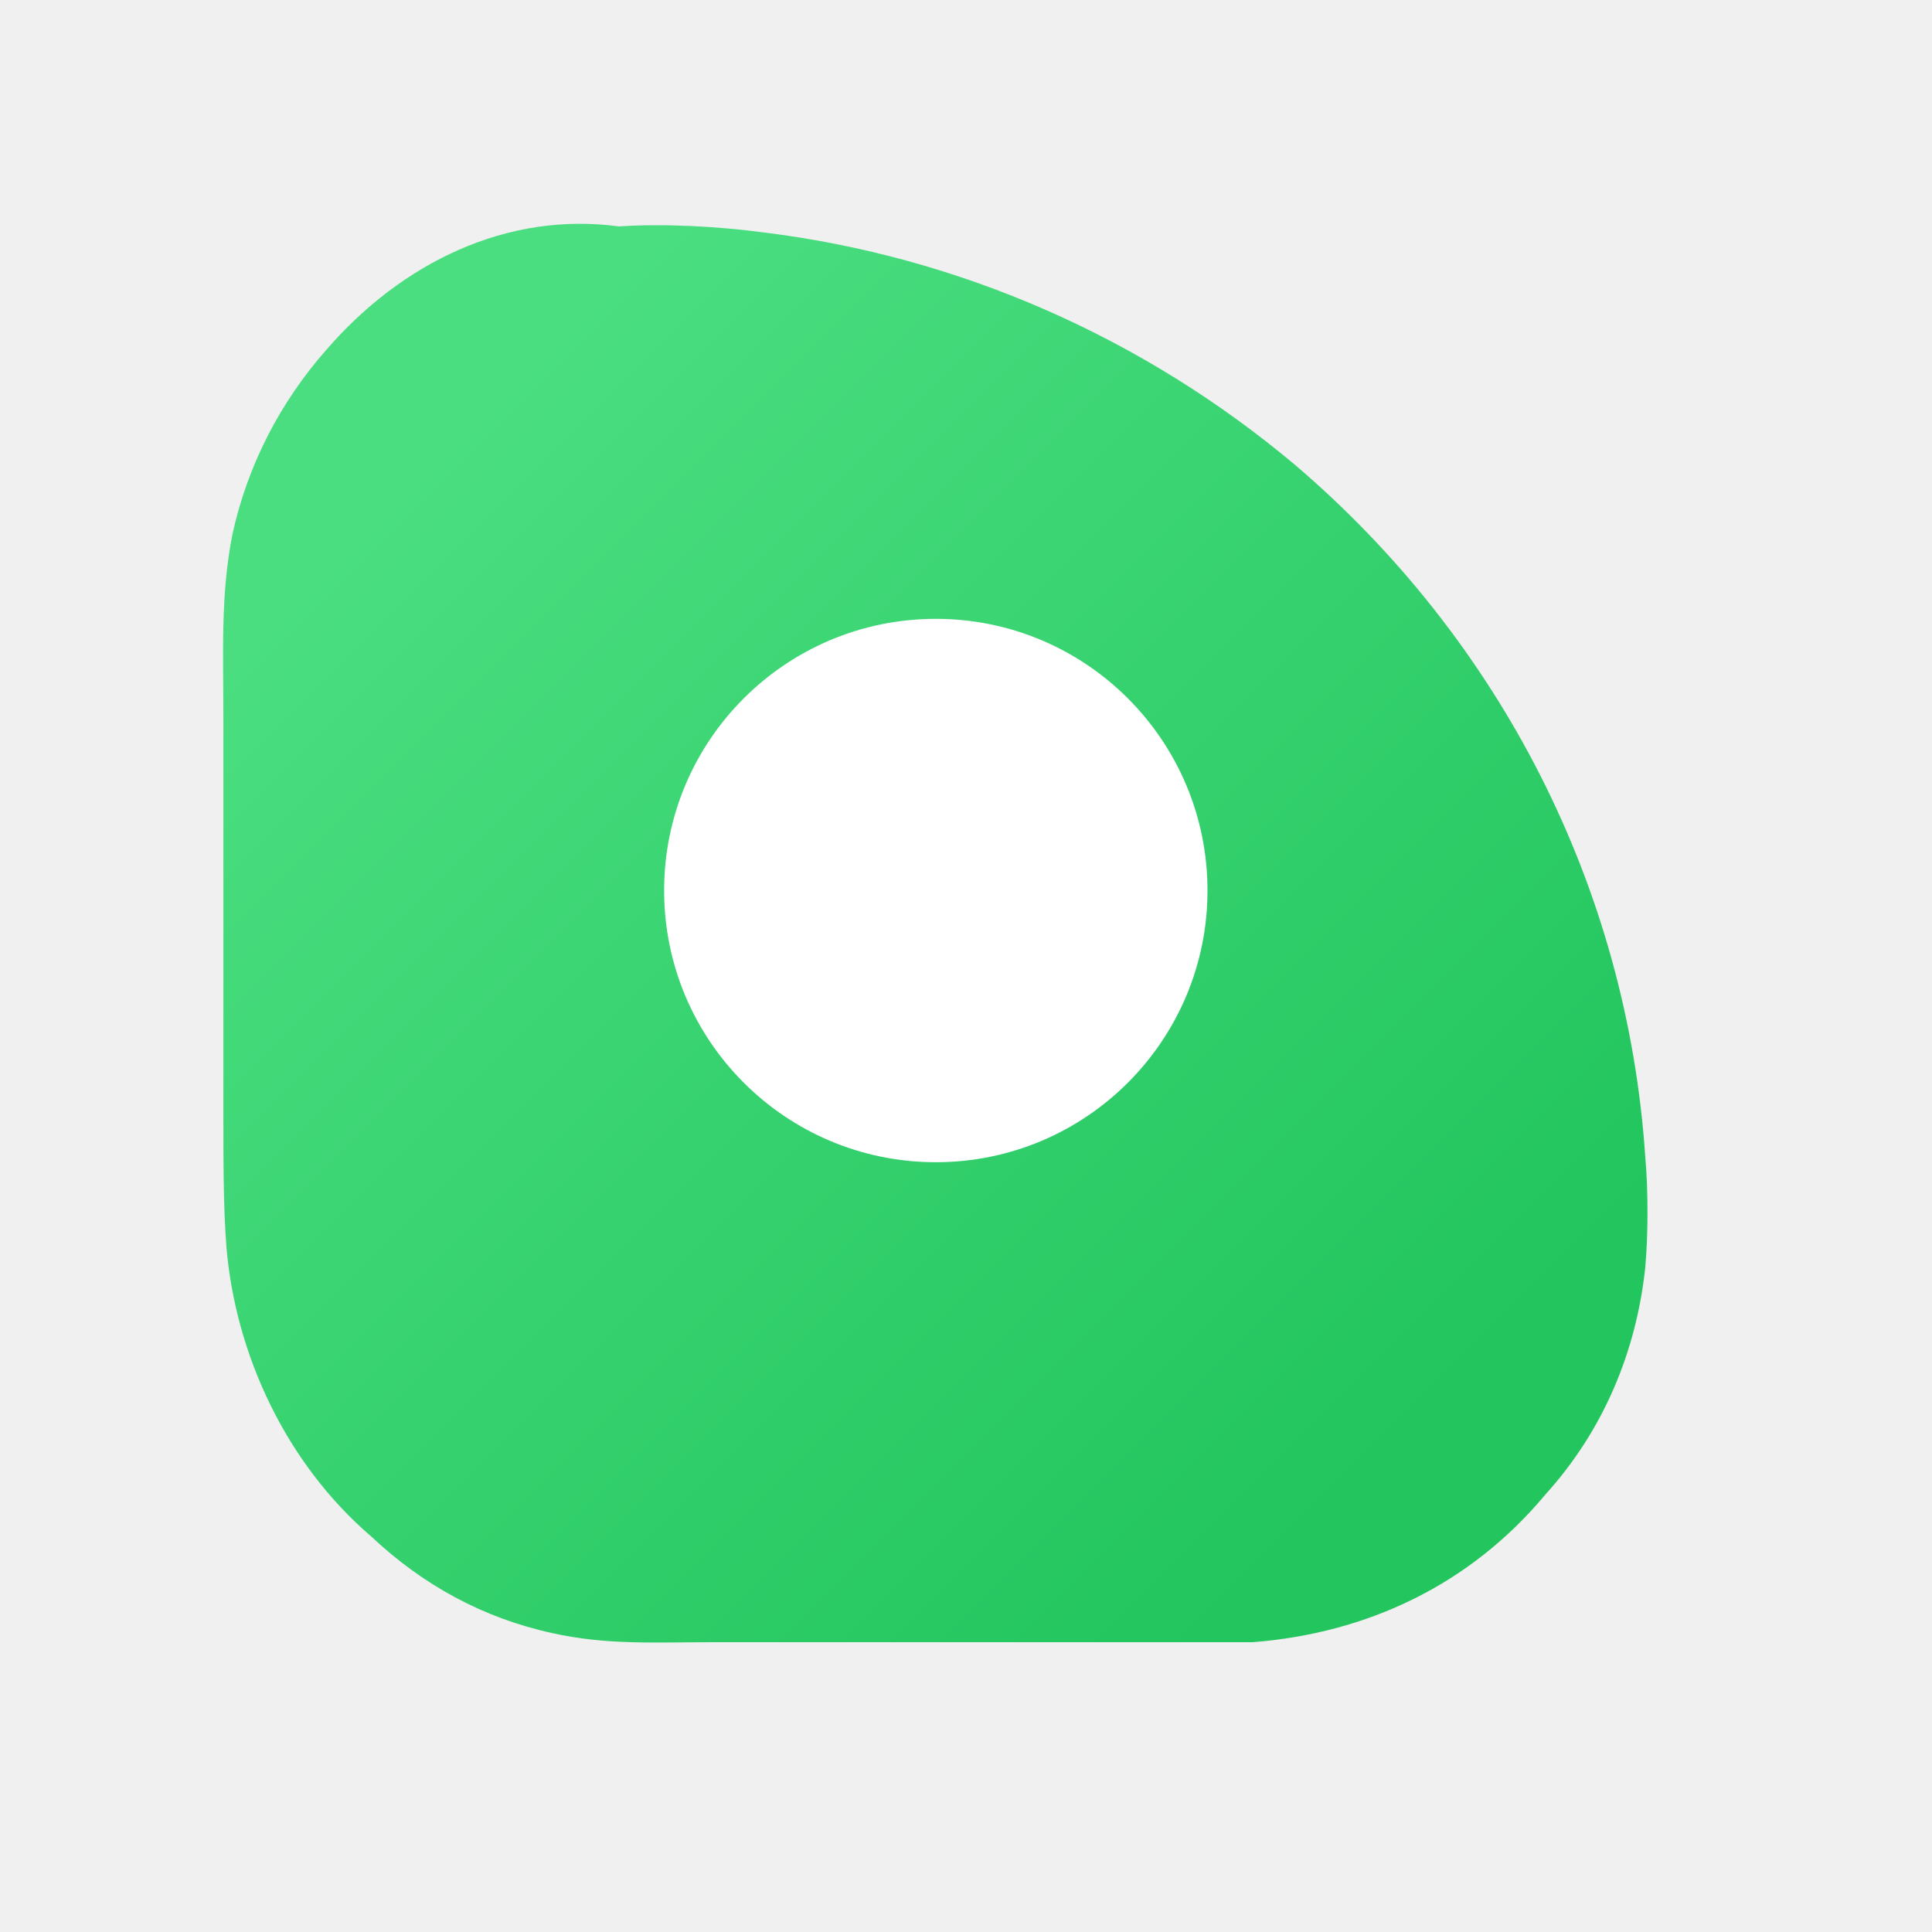
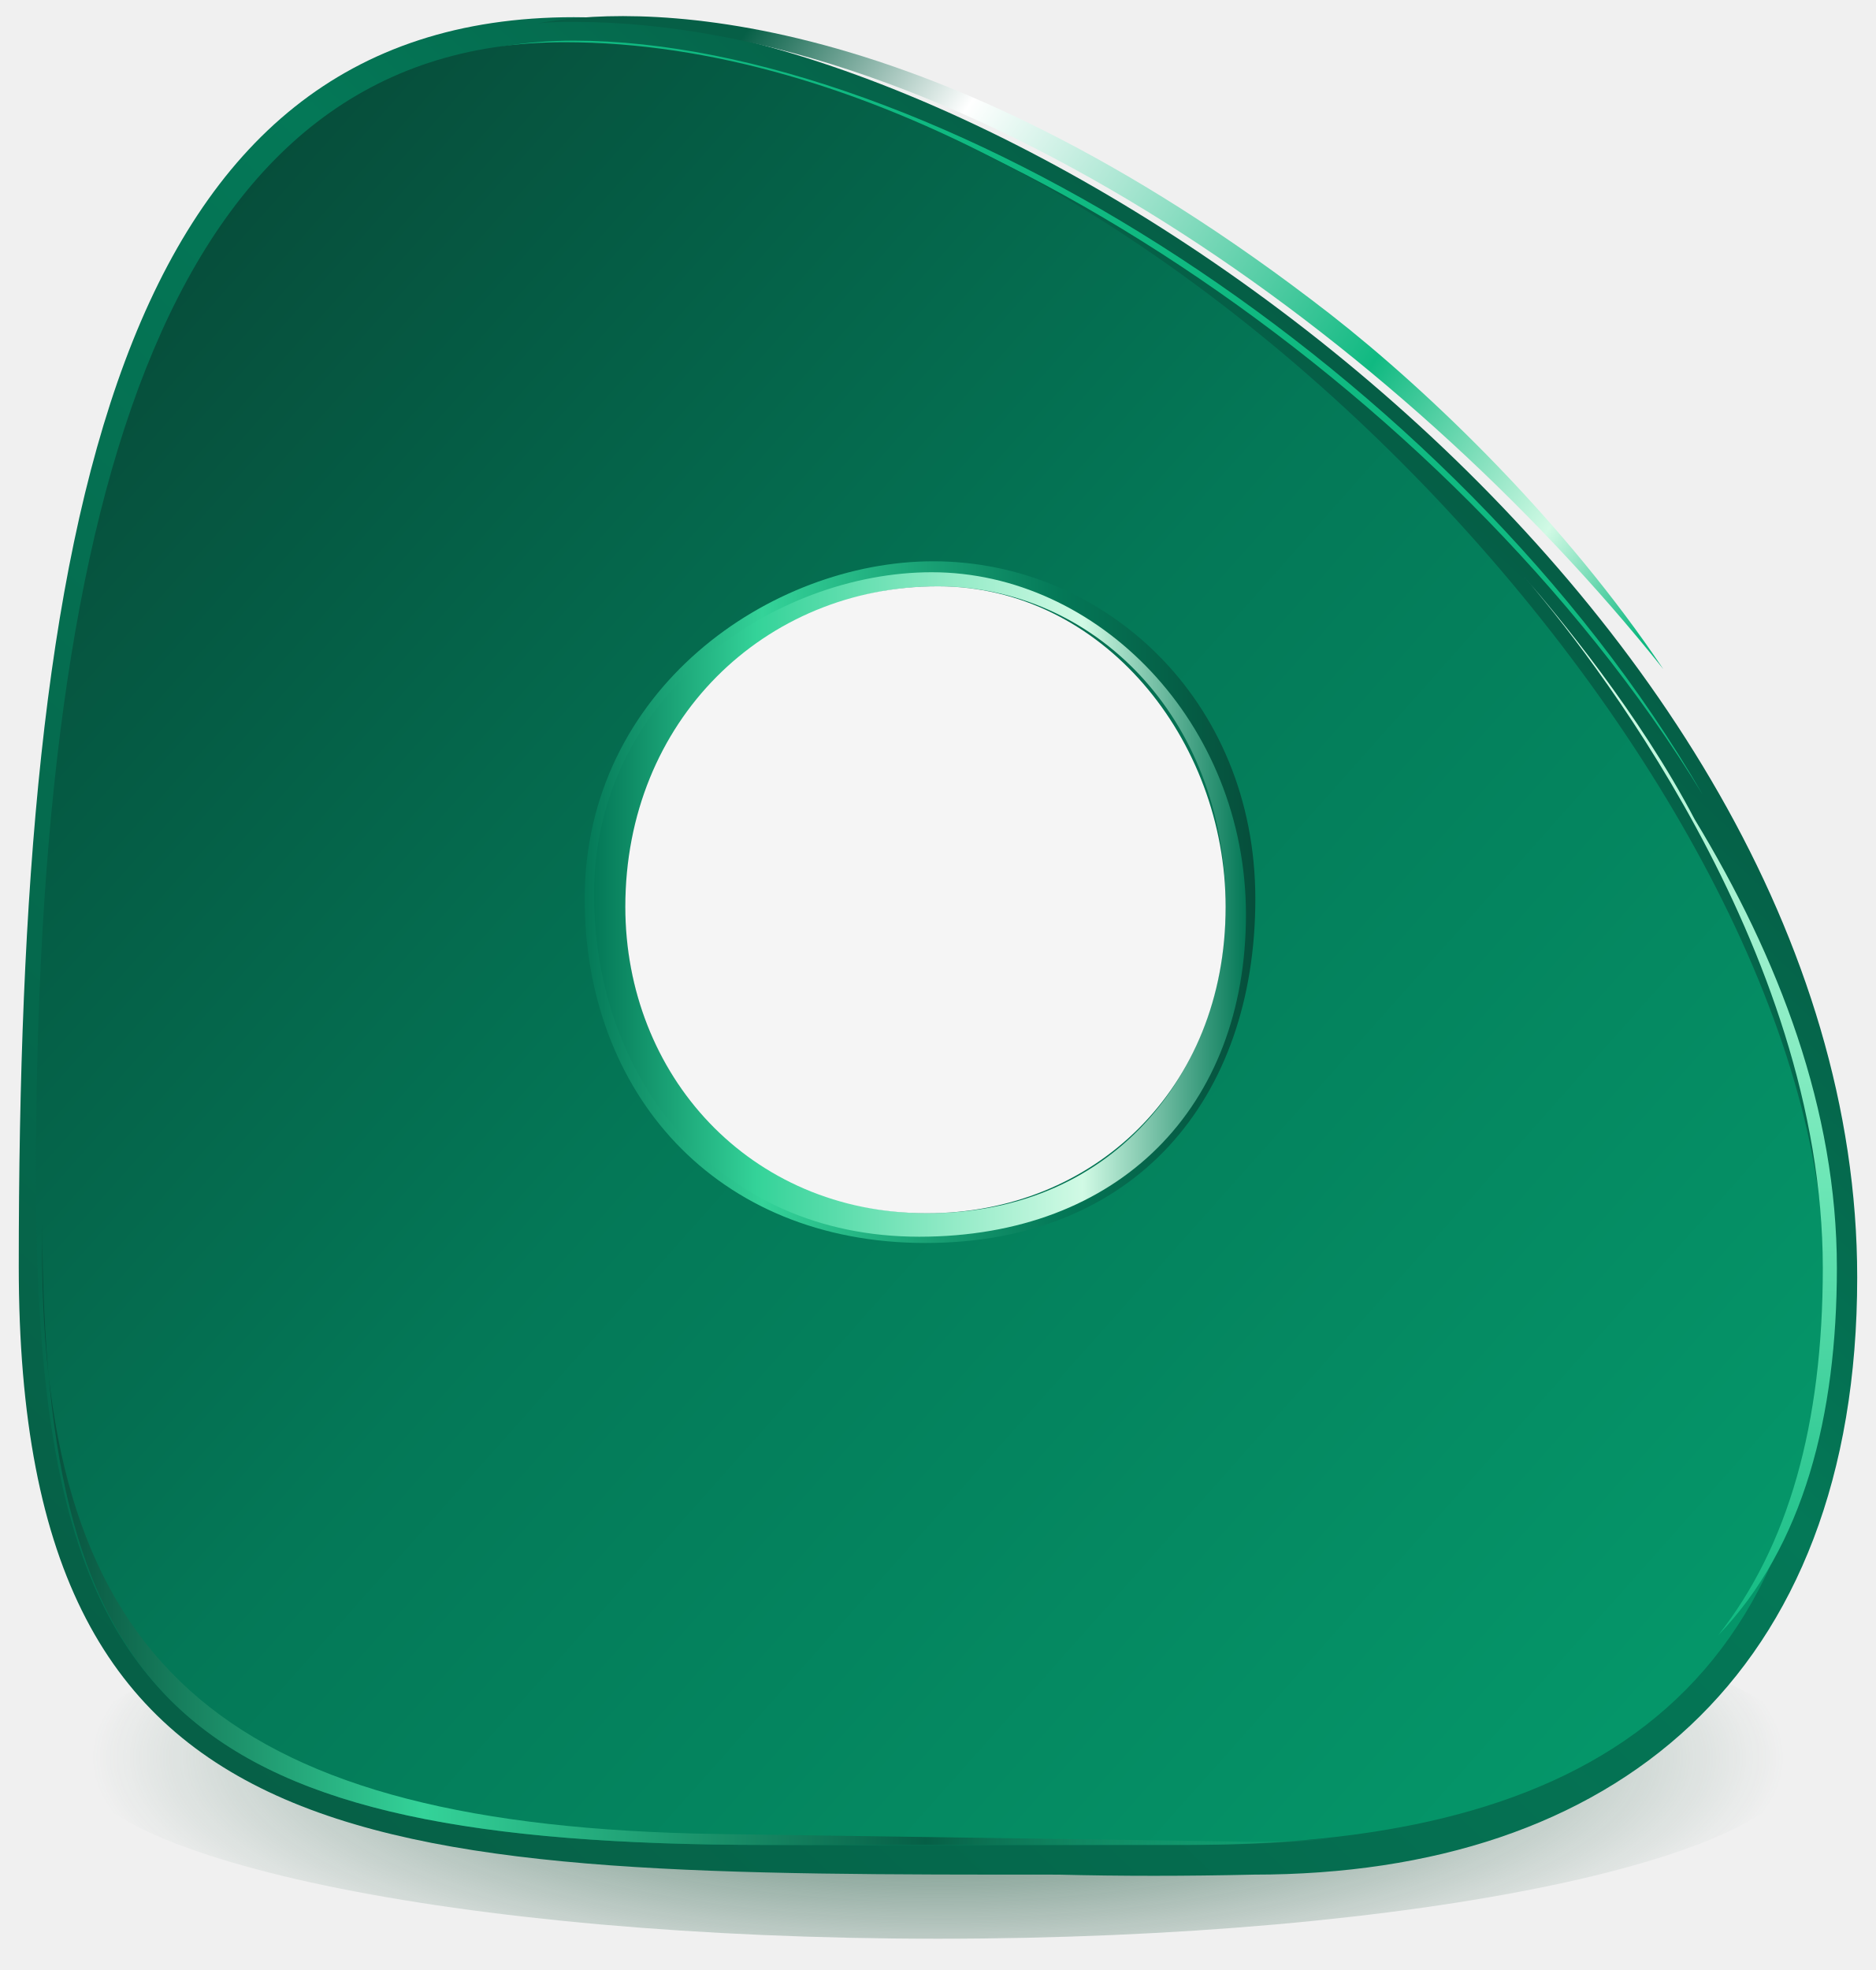
- <svg xmlns="http://www.w3.org/2000/svg" viewBox="0 0 64 64" role="img" aria-label="Lilo favicon done">
-   <defs>
-     <linearGradient id="bg" x1="0.1" y1="0.2" x2="0.8" y2="0.9">
-       <stop offset="0%" stop-color="#4ade80" />
-       <stop offset="100%" stop-color="#22c55e" />
-     </linearGradient>
-   </defs>
-   <path fill="url(#bg)" d="M 20.5 7.5 C 22 7.4 23.8 7.5 25.3 7.7 C 31.8 8.5 37.9 11.2 42.9 15.4 C 49.7 21.2 53.9 29.4 54.5 38.3 C 54.6 39.4 54.6 40.9 54.5 42 C 54.2 44.8 53.1 47.4 51.2 49.5 C 48.7 52.5 45.3 54.1 41.5 54.4 C 39.7 54.4 37.9 54.4 36.1 54.4 L 28.4 54.4 L 23.6 54.4 C 21.7 54.4 20.1 54.5 18.3 54.1 C 16 53.6 14 52.5 12.3 50.9 C 9.5 48.5 7.8 44.9 7.5 41.3 C 7.4 40 7.4 38.5 7.4 37.1 L 7.4 30.4 L 7.4 23.8 C 7.4 21.7 7.3 19.7 7.7 17.7 C 8.2 15.4 9.3 13.3 10.8 11.6 C 13.3 8.7 16.8 7 20.5 7.5 z" />
-   <ellipse cx="31" cy="29.5" rx="9" ry="9" fill="white" />
+ <svg xmlns="http://www.w3.org/2000/svg" viewBox="0 0 120 126">
+   <style type="text/css">.cls-1 {fill:url(#SVGID_1_);}
+ .cls-2 {fill:url(#SVGID_2_);}
+ .cls-3 {fill:#10B981;}
+ .cls-4 {fill:url(#SVGID_3_);}
+ .cls-5 {fill:#F5F5F5;}</style>
+   <radialGradient id="SVGID_1_" cx="60" cy="112.4" r="54.15" gradientTransform="matrix(1 0 0 .3 0 78.68)" gradientUnits="userSpaceOnUse">
+     <stop stop-color="#3D6E5A" offset="0" />
+     <stop stop-color="#3D6E5A" stop-opacity="0" offset="1" />
+   </radialGradient>
+   <ellipse class="cls-1" cx="60" cy="112.4" rx="55.4" ry="11.6" />
+   <linearGradient id="SVGID_2_" x1="12.2" x2="107.4" y1="10.14" y2="110.8" gradientTransform="matrix(1 0 0 -1 0 126)" gradientUnits="userSpaceOnUse">
+     <stop stop-color="#065F46" offset="0" />
+     <stop stop-color="#047857" offset=".607" />
+     <stop stop-color="#064E3B" offset="1" />
+   </linearGradient>
+   <path class="cls-2" d="m67.7 119.9c-43.3 0-66.5 0.1-66.5-38.9 0-47.9 6.3-79.9 35.5-79.9 28.5 0 82.1 37.2 82.1 80.6 0 25.5-15.6 38.2-38.6 38.2-4.3 0.1-8.6 0.1-12.5 0z" />
+   <path class="cls-3" d="m36.7 2.6c22.8 0 56.4 20.9 72.2 48.2-16.1-26.4-49.1-47.8-71.6-47.8-24.9 0-34 23.6-34 70.2 0 2.8 0 5.4 0.1 7.8-0.5-47 8.4-78.4 33.3-78.4z" />
+   <linearGradient id="SVGID_3_" x1="10.6" x2="108.9" y1="108.5" y2="20.96" gradientTransform="matrix(1 0 0 -1 0 126)" gradientUnits="userSpaceOnUse">
+     <stop stop-color="#064E3B" offset="0" />
+     <stop stop-color="#047857" offset=".454" />
+     <stop stop-color="#059669" offset="1" />
+   </linearGradient>
+   <path class="cls-4" d="m36.1 2.7c-25 0-33.8 28.3-33.8 72.5 0 33.4 8.4 42.8 46.8 42.8h26.8c24 0 40.8-8.3 40.8-36.5 0-31.2-43.1-78.8-80.6-78.8zm23.4 74.9c-10.2 0-19.5-7.7-19.5-19.6 0-9.5 7.6-20.5 20-20.5 9.8 0 18.4 8.2 18.4 20.5 0 10-6.6 19.6-18.9 19.6z" />
+   <linearGradient id="SVGID_4_" x1="37.4" x2="80.3" y1="68.3" y2="68.3" gradientTransform="matrix(1 0 0 -1 0 126)" gradientUnits="userSpaceOnUse">
+     <stop stop-color="#047857" offset="0" />
+     <stop stop-color="#34D399" offset=".265" />
+     <stop stop-color="#047857" offset=".708" />
+     <stop stop-color="#064E3B" offset=".999" />
+   </linearGradient>
+   <path d="m59.7 35.9c-10.4 0-22.3 8.2-22.3 21.6 0 12.3 8.3 22 21.8 22 13.4 0 21.1-9.2 21.1-22s-9.7-21.6-20.6-21.6zm-0.3 41.7c-10.1 0-19.4-7.7-19.4-19.6 0-9.5 7.6-20.5 20-20.5 9.8 0 18.4 8.2 18.4 20.5 0 10-6.6 19.6-19 19.6z" fill="url(#SVGID_4_)" />
+   <linearGradient id="SVGID_5_" x1="38" x2="79.7" y1="68.45" y2="68.45" gradientTransform="matrix(1 0 0 -1 0 126)" gradientUnits="userSpaceOnUse">
+     <stop stop-color="#047857" offset="0" />
+     <stop stop-color="#34D399" offset=".25" />
+     <stop stop-color="#D1FAE5" offset=".75" />
+     <stop stop-color="#047857" offset="1" />
+   </linearGradient>
+   <path d="m59.6 36.6c-10 0-21.6 7.8-21.6 20.6 0 11.8 7.9 21.9 20.8 21.9 12.8 0 20.9-8.3 20.9-20.6s-9.5-21.9-20.1-21.9zm-0.3 41c-10.1 0-19.3-7.7-19.3-19.6 0-9.5 7.6-20.5 20-20.5 9.8 0 18.4 8.2 18.4 20.5 0 10-6.7 19.6-19.1 19.6z" fill="url(#SVGID_5_)" />
+   <path class="cls-5" d="m60 37.5c-11.1 0-20 8.6-20 20.5 0 10.7 7.9 19.6 19.3 19.6 10.6 0 19.1-7.9 19.1-19.6 0-10.7-7.9-20.5-18.4-20.5z" />
+   <linearGradient id="SVGID_6_" x1="36.54" x2="101.4" y1="123.9" y2="80.23" gradientTransform="matrix(1 0 0 -1 0 126)" gradientUnits="userSpaceOnUse">
+     <stop stop-color="#065F46" offset=".118" />
+     <stop stop-color="#fff" offset=".303" />
+     <stop stop-color="#10B981" offset=".695" />
+     <stop stop-color="#D1FAE5" offset=".89" />
+     <stop stop-color="#10B981" offset="1" />
+   </linearGradient>
+   <path d="m36.7 1.4c-0.8 0-1.5 0-2.3 0.1 5.5-1.1 24.2-2 50.7 18.6 6.4 5 15 13.3 21.3 22.7-16.9-21.2-45.2-41.4-69.7-41.4z" fill="url(#SVGID_6_)" />
+   <linearGradient id="SVGID_7_" x1="107.5" x2="107.5" y1="21.4" y2="82.7" gradientTransform="matrix(1 0 0 -1 0 126)" gradientUnits="userSpaceOnUse">
+     <stop stop-color="#10B981" offset="0" />
+     <stop stop-color="#6EE7B7" offset=".48" />
+     <stop stop-color="#D1FAE5" offset="1" />
+   </linearGradient>
+   <path d="m108.4 52.4c5.4 8.9 9.1 18.6 9.1 28.7 0 9.4-2.1 17.8-7.6 23.5 4.5-5.7 6.7-13.5 6.7-23.5 0-20.6-15.2-39.7-19.1-44.2 2.1 2.4 7.4 8.8 10.9 15.5z" fill="url(#SVGID_7_)" />
+   <linearGradient id="SVGID_8_" x1="2.7" x2="89.7" y1="58.1" y2="58.1" gradientTransform="matrix(1 0 0 -1 0 126)" gradientUnits="userSpaceOnUse">
+     <stop stop-color="#064E3B" offset="0" />
+     <stop stop-color="#34D399" offset=".28" />
+     <stop stop-color="#065F46" offset=".65" />
+     <stop stop-color="#34D399" stop-opacity="0" offset="1" />
+   </linearGradient>
+   <path d="m2.7 81c0.3 25.8 12.1 35.8 43.1 36.3l34.5 0.5c3.3 0 6.5-0.3 9.4-0.8-4.2 0.7-8.8 1-13.8 1h-26.8c-37.5 0-46.3-9-46.4-39.8v2.8z" fill="url(#SVGID_8_)" />
</svg>
